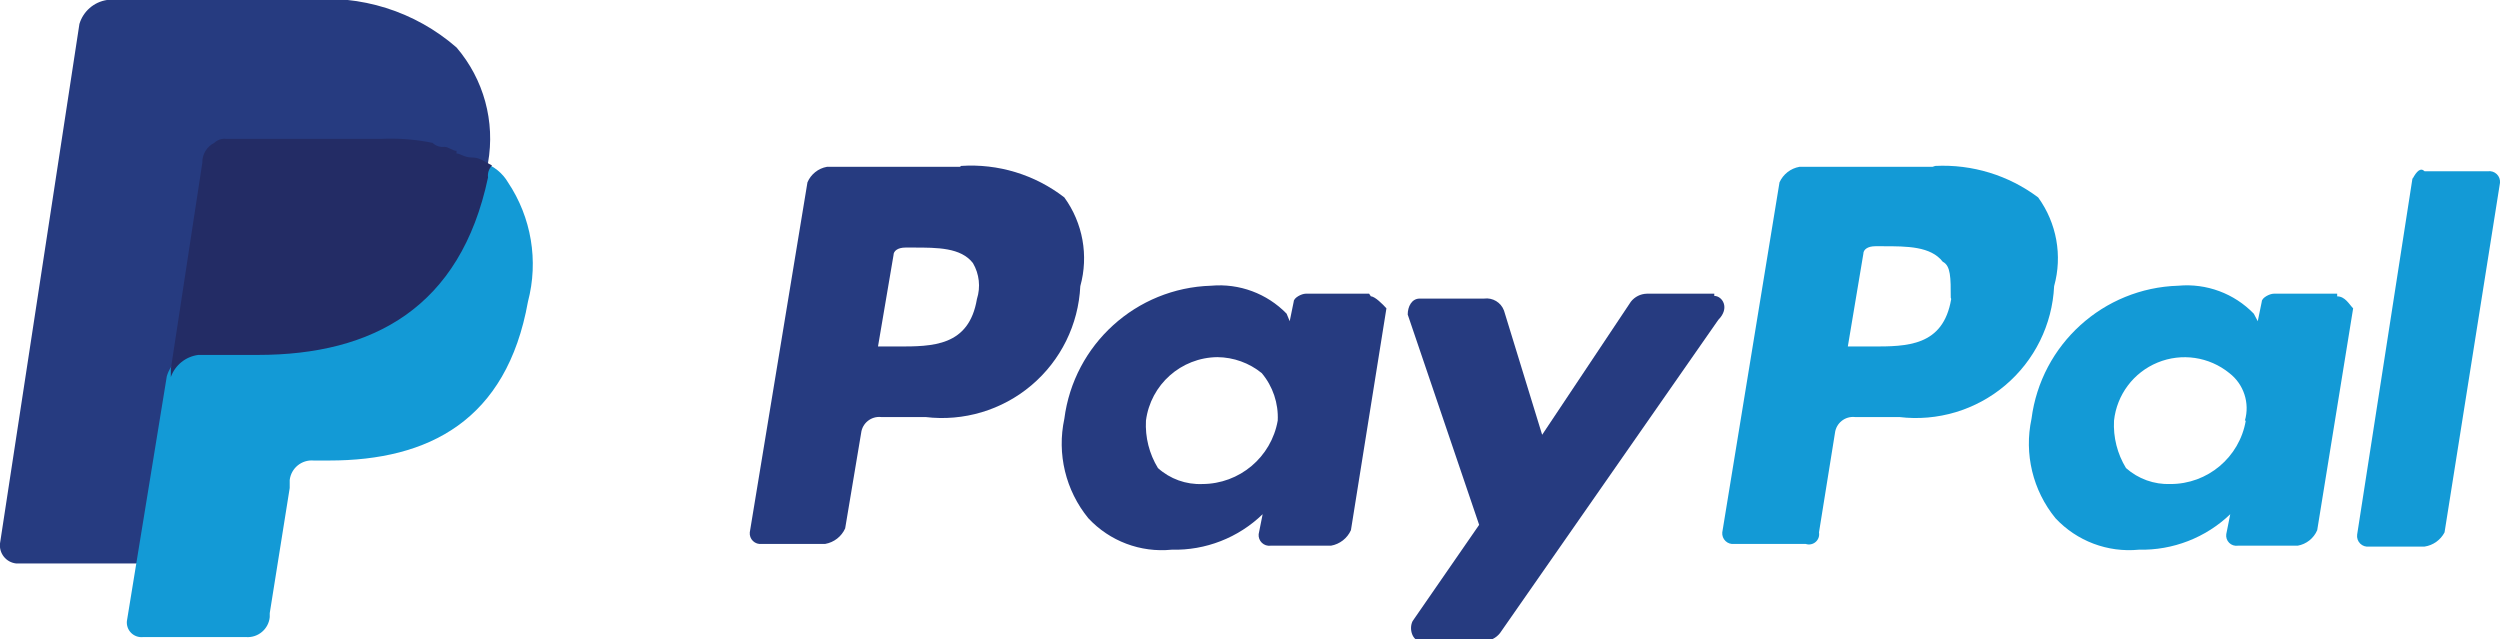
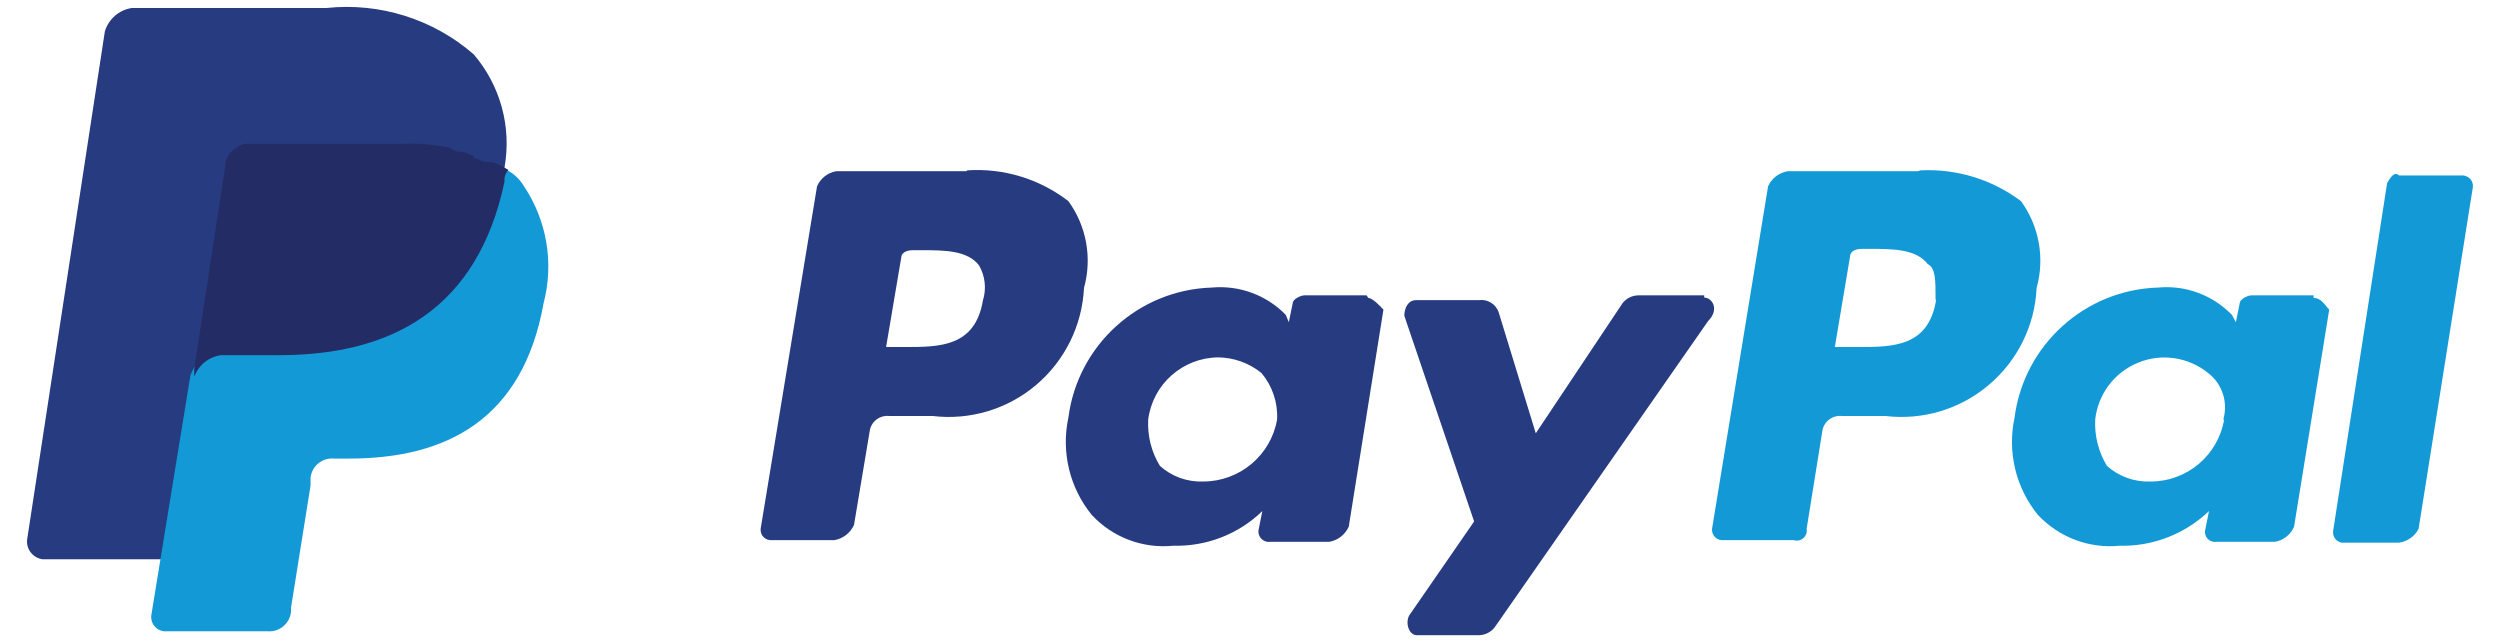
- <svg xmlns="http://www.w3.org/2000/svg" viewBox="0 0 56.35 14.4">
-   <defs>
-     <style>.cls-1{fill:#139ad6;}.cls-2{fill:#263b80;}.cls-3{fill:#232c65;}</style>
-   </defs>
-   <g id="Слой_2" data-name="Слой 2">
-     <g id="Capa_1" data-name="Capa 1">
-       <path class="cls-1" d="M43.56,3.76h-3a.61.61,0,0,0-.45.35L38.82,12a.24.24,0,0,0,.27.26H40.7A.23.23,0,0,0,41,12l.36-2.24a.41.41,0,0,1,.45-.36h1a3.12,3.12,0,0,0,3.49-2.95,2.34,2.34,0,0,0-.36-2,3.57,3.57,0,0,0-2.32-.71m.36,3c-.18,1.07-1,1.07-1.79,1.07h-.54L42,5.72c0-.09.09-.17.27-.17h.17c.54,0,1.08,0,1.35.35.18.09.18.36.18.81" />
-       <path class="cls-2" d="M21.64,3.76h-3a.59.59,0,0,0-.44.35L16.9,12a.24.24,0,0,0,.27.26H18.6a.61.61,0,0,0,.45-.35l.36-2.15a.41.41,0,0,1,.45-.36h1a3.12,3.12,0,0,0,3.49-2.95,2.34,2.34,0,0,0-.36-2,3.43,3.43,0,0,0-2.33-.71m.36,3c-.18,1.07-1,1.07-1.79,1.07h-.44l.35-2.06c0-.09.09-.17.27-.17h.18c.54,0,1.07,0,1.34.35a1,1,0,0,1,.09.81" />
-       <path class="cls-2" d="M30.86,6.62H29.43c-.09,0-.27.09-.27.18l-.09.44L29,7.07a2.11,2.11,0,0,0-1.7-.63,3.44,3.44,0,0,0-3.31,3,2.66,2.66,0,0,0,.54,2.24,2.26,2.26,0,0,0,1.88.71,2.84,2.84,0,0,0,2.05-.8l-.09.45a.24.24,0,0,0,.27.26H30a.61.61,0,0,0,.45-.35l.8-5c-.08-.09-.26-.27-.35-.27M28.8,9.48a1.73,1.73,0,0,1-1.7,1.43,1.41,1.41,0,0,1-1-.36,1.86,1.86,0,0,1-.27-1.07,1.64,1.64,0,0,1,1.61-1.43,1.61,1.61,0,0,1,1,.36,1.55,1.55,0,0,1,.36,1.07" />
-       <path class="cls-1" d="M52.68,6.62H51.25c-.09,0-.27.09-.27.18l-.09.44-.09-.17a2.1,2.1,0,0,0-1.7-.63,3.44,3.44,0,0,0-3.31,3,2.66,2.66,0,0,0,.54,2.24,2.27,2.27,0,0,0,1.88.71,2.88,2.88,0,0,0,2.06-.8l-.09.45a.23.23,0,0,0,.26.26h1.35a.59.59,0,0,0,.44-.35l.81-5c-.09-.09-.18-.27-.36-.27M50.62,9.48a1.72,1.72,0,0,1-1.7,1.43,1.43,1.43,0,0,1-1-.36,1.86,1.86,0,0,1-.27-1.07,1.6,1.6,0,0,1,2.6-1.07,1,1,0,0,1,.35,1.07" />
-       <path class="cls-2" d="M38.64,6.62H37.12a.47.47,0,0,0-.36.18l-2,3L33.9,7a.42.42,0,0,0-.45-.27H32c-.18,0-.27.18-.27.36l1.61,4.74L31.84,14c-.09.18,0,.45.18.45h1.43a.47.47,0,0,0,.36-.18l4.92-7.06c.27-.27.09-.54-.09-.54" />
-       <path class="cls-1" d="M54.38,4l-1.25,8.05a.24.24,0,0,0,.27.27h1.25A.61.61,0,0,0,55.1,12l1.25-7.88a.24.24,0,0,0-.27-.26H54.65c-.09-.09-.18,0-.27.17" />
-       <path class="cls-2" d="M10.29,1.07A4.45,4.45,0,0,0,6.89,0H2.41a.77.77,0,0,0-.62.54L0,12.25a.41.41,0,0,0,.36.45H3.13l.72-4.38V8.5A.76.76,0,0,1,4.47,8H5.81c2.6,0,4.57-1.07,5.19-4V3.67h0a3.15,3.15,0,0,0-.71-2.6" />
-       <path class="cls-1" d="M10.91,3.67h0v.27c-.62,3-2.59,4-5.19,4H4.38a.76.76,0,0,0-.62.54L2.86,14a.33.33,0,0,0,.36.36H5.55a.5.5,0,0,0,.53-.45v-.09L6.53,11v-.18a.5.5,0,0,1,.54-.44h.35c2.24,0,4-.9,4.48-3.58a3.32,3.32,0,0,0-.45-2.69,1,1,0,0,0-.54-.44" />
-       <path class="cls-3" d="M10.29,3.4c-.09,0-.18-.09-.27-.09a.33.33,0,0,1-.27-.09,4.71,4.71,0,0,0-1.16-.09H5.1a.33.33,0,0,0-.27.09.49.49,0,0,0-.27.45L3.85,8.32V8.5A.76.76,0,0,1,4.47,8H5.81c2.6,0,4.57-1.07,5.19-4a.33.33,0,0,1,.09-.27c-.18-.09-.27-.18-.45-.18s-.26-.09-.35-.09" />
-     </g>
+ <svg xmlns="http://www.w3.org/2000/svg" width="78px" height="20px" viewBox="0 0 80 20" version="1.1">
+   <g id="surface1">
+     <path style=" stroke:none;fill-rule:nonzero;fill:rgb(7.451%,60.392%,83.922%);fill-opacity:1;" d="M 61.367 5.223 L 57.203 5.223 C 56.926 5.27 56.691 5.453 56.578 5.707 L 54.785 16.668 C 54.777 16.766 54.812 16.867 54.887 16.938 C 54.957 17.008 55.059 17.039 55.16 17.027 L 57.395 17.027 C 57.504 17.062 57.621 17.039 57.707 16.965 C 57.793 16.891 57.832 16.777 57.812 16.668 L 58.312 13.555 C 58.348 13.246 58.629 13.023 58.938 13.055 L 60.328 13.055 C 61.523 13.199 62.723 12.84 63.641 12.062 C 64.562 11.285 65.117 10.16 65.172 8.957 C 65.438 8.004 65.254 6.98 64.672 6.18 C 63.746 5.484 62.609 5.137 61.453 5.195 M 61.953 9.359 C 61.703 10.848 60.562 10.848 59.465 10.848 L 58.715 10.848 L 59.203 7.945 C 59.203 7.82 59.328 7.707 59.578 7.707 L 59.812 7.707 C 60.562 7.707 61.312 7.707 61.688 8.195 C 61.938 8.32 61.938 8.695 61.938 9.32 " />
+     <path style=" stroke:none;fill-rule:nonzero;fill:rgb(14.902%,23.137%,50.196%);fill-opacity:1;" d="M 30.922 5.223 L 26.758 5.223 C 26.484 5.27 26.254 5.453 26.145 5.707 L 24.34 16.668 C 24.332 16.766 24.367 16.867 24.441 16.938 C 24.516 17.008 24.613 17.039 24.715 17.027 L 26.703 17.027 C 26.977 16.98 27.211 16.797 27.328 16.543 L 27.828 13.555 C 27.863 13.246 28.141 13.023 28.453 13.055 L 29.84 13.055 C 31.035 13.199 32.238 12.84 33.156 12.062 C 34.074 11.285 34.629 10.16 34.688 8.957 C 34.953 8.004 34.77 6.98 34.188 6.18 C 33.266 5.469 32.113 5.117 30.953 5.195 M 31.453 9.359 C 31.203 10.848 30.062 10.848 28.965 10.848 L 28.355 10.848 L 28.84 7.984 C 28.84 7.859 28.965 7.75 29.215 7.75 L 29.465 7.75 C 30.215 7.75 30.953 7.75 31.328 8.234 C 31.527 8.578 31.57 8.984 31.453 9.359 " />
+     <path style=" stroke:none;fill-rule:nonzero;fill:rgb(14.902%,23.137%,50.196%);fill-opacity:1;" d="M 43.73 9.195 L 41.742 9.195 C 41.617 9.195 41.367 9.32 41.367 9.445 L 41.242 10.055 L 41.145 9.82 C 40.531 9.188 39.664 8.867 38.785 8.945 C 36.438 9.016 34.488 10.781 34.188 13.109 C 33.953 14.207 34.227 15.352 34.938 16.223 C 35.605 16.941 36.57 17.305 37.547 17.207 C 38.609 17.234 39.633 16.836 40.395 16.098 L 40.27 16.723 C 40.262 16.824 40.297 16.922 40.371 16.992 C 40.445 17.062 40.547 17.098 40.645 17.082 L 42.535 17.082 C 42.812 17.035 43.043 16.852 43.16 16.598 L 44.27 9.652 C 44.16 9.527 43.91 9.277 43.785 9.277 M 40.867 13.168 C 40.668 14.312 39.672 15.148 38.508 15.152 C 37.996 15.172 37.5 14.996 37.117 14.652 C 36.844 14.207 36.715 13.688 36.742 13.168 C 36.887 12.039 37.844 11.191 38.98 11.18 C 39.484 11.184 39.977 11.363 40.367 11.68 C 40.715 12.094 40.895 12.625 40.867 13.168 " />
+     <path style=" stroke:none;fill-rule:nonzero;fill:rgb(7.451%,60.392%,83.922%);fill-opacity:1;" d="M 74.035 9.195 L 72.047 9.195 C 71.922 9.195 71.672 9.32 71.672 9.445 L 71.547 10.055 L 71.422 9.82 C 70.809 9.188 69.941 8.863 69.062 8.945 C 66.715 9.016 64.766 10.781 64.465 13.109 C 64.23 14.207 64.504 15.352 65.215 16.223 C 65.887 16.938 66.852 17.305 67.828 17.207 C 68.891 17.234 69.918 16.832 70.688 16.098 L 70.562 16.723 C 70.547 16.82 70.582 16.922 70.652 16.992 C 70.723 17.062 70.824 17.098 70.922 17.082 L 72.797 17.082 C 73.07 17.035 73.301 16.852 73.41 16.598 L 74.535 9.652 C 74.41 9.527 74.285 9.277 74.035 9.277 M 71.172 13.168 C 70.977 14.316 69.98 15.156 68.812 15.152 C 68.301 15.172 67.805 14.992 67.422 14.652 C 67.152 14.207 67.02 13.688 67.047 13.168 C 67.137 12.355 67.66 11.66 68.414 11.352 C 69.164 11.039 70.027 11.168 70.66 11.68 C 71.113 12.027 71.305 12.617 71.145 13.168 " />
+     <path style=" stroke:none;fill-rule:nonzero;fill:rgb(14.902%,23.137%,50.196%);fill-opacity:1;" d="M 54.535 9.195 L 52.422 9.195 C 52.227 9.199 52.043 9.289 51.922 9.445 L 49.145 13.609 L 47.953 9.723 C 47.855 9.465 47.598 9.312 47.328 9.348 L 45.312 9.348 C 45.062 9.348 44.938 9.598 44.938 9.848 L 47.172 16.43 L 45.09 19.445 C 44.965 19.695 45.09 20.07 45.34 20.07 L 47.328 20.07 C 47.523 20.066 47.707 19.973 47.828 19.82 L 54.66 10.016 C 55.035 9.641 54.785 9.266 54.535 9.266 " />
+     <path style=" stroke:none;fill-rule:nonzero;fill:rgb(7.451%,60.392%,83.922%);fill-opacity:1;" d="M 76.395 5.555 L 74.66 16.734 C 74.645 16.84 74.68 16.941 74.754 17.016 C 74.828 17.09 74.93 17.125 75.035 17.109 L 76.77 17.109 C 77.039 17.07 77.27 16.906 77.395 16.668 L 79.133 5.723 C 79.141 5.621 79.105 5.523 79.031 5.453 C 78.957 5.383 78.855 5.348 78.758 5.359 L 76.77 5.359 C 76.645 5.234 76.52 5.359 76.395 5.598 " />
+     <path style=" stroke:none;fill-rule:nonzero;fill:rgb(14.902%,23.137%,50.196%);fill-opacity:1;" d="M 15.16 1.484 C 13.863 0.355 12.148 -0.184 10.438 0 L 4.215 0 C 3.809 0.062 3.473 0.355 3.355 0.75 L 0.867 17.016 C 0.836 17.324 1.059 17.602 1.367 17.641 L 5.215 17.641 L 6.215 11.555 L 6.215 11.805 C 6.348 11.43 6.68 11.16 7.078 11.109 L 8.938 11.109 C 12.547 11.109 15.285 9.625 16.145 5.555 L 16.145 5.098 C 16.375 3.805 16.012 2.48 15.16 1.484 " />
+     <path style=" stroke:none;fill-rule:nonzero;fill:rgb(7.451%,60.392%,83.922%);fill-opacity:1;" d="M 16.02 5.098 L 16.02 5.473 C 15.16 9.641 12.422 11.027 8.812 11.027 L 6.953 11.027 C 6.543 11.086 6.207 11.379 6.09 11.777 L 4.84 19.445 C 4.828 19.582 4.875 19.715 4.973 19.812 C 5.07 19.91 5.203 19.957 5.34 19.945 L 8.578 19.945 C 8.949 19.969 9.277 19.691 9.312 19.32 L 9.312 19.195 L 9.938 15.277 L 9.938 15.027 C 9.98 14.656 10.312 14.383 10.688 14.418 L 11.172 14.418 C 14.285 14.418 16.73 13.168 17.395 9.445 C 17.73 8.168 17.504 6.809 16.77 5.707 C 16.602 5.422 16.336 5.203 16.02 5.098 " />
+     <path style=" stroke:none;fill-rule:nonzero;fill:rgb(13.725%,17.255%,39.608%);fill-opacity:1;" d="M 15.16 4.723 C 15.035 4.723 14.91 4.598 14.785 4.598 C 14.648 4.613 14.508 4.57 14.41 4.473 C 13.879 4.363 13.34 4.32 12.797 4.348 L 7.953 4.348 C 7.812 4.328 7.676 4.375 7.578 4.473 C 7.34 4.59 7.195 4.832 7.203 5.098 L 6.215 11.555 L 6.215 11.805 C 6.348 11.43 6.68 11.16 7.078 11.109 L 8.938 11.109 C 12.547 11.109 15.285 9.625 16.145 5.555 C 16.129 5.418 16.176 5.281 16.27 5.18 C 16.02 5.055 15.895 4.93 15.645 4.93 C 15.395 4.93 15.285 4.805 15.16 4.805 " />
  </g>
</svg>
